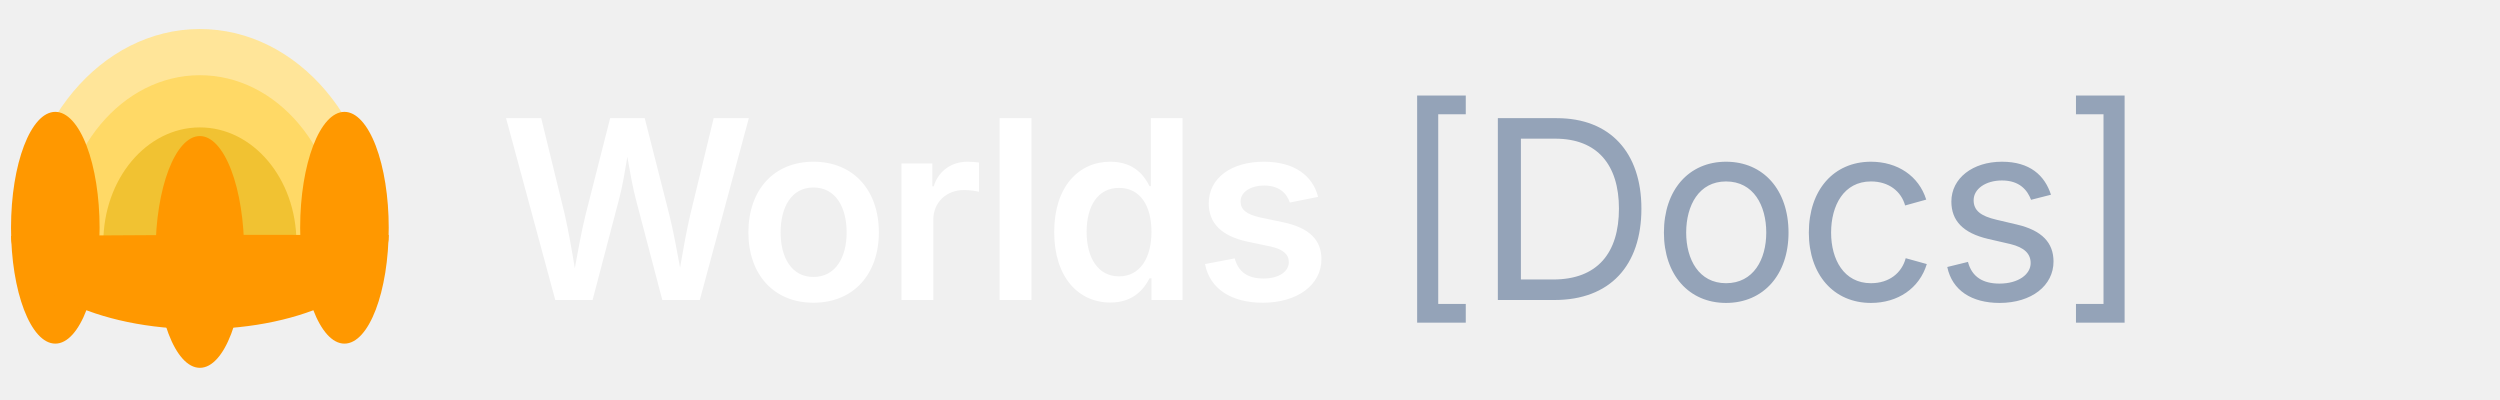
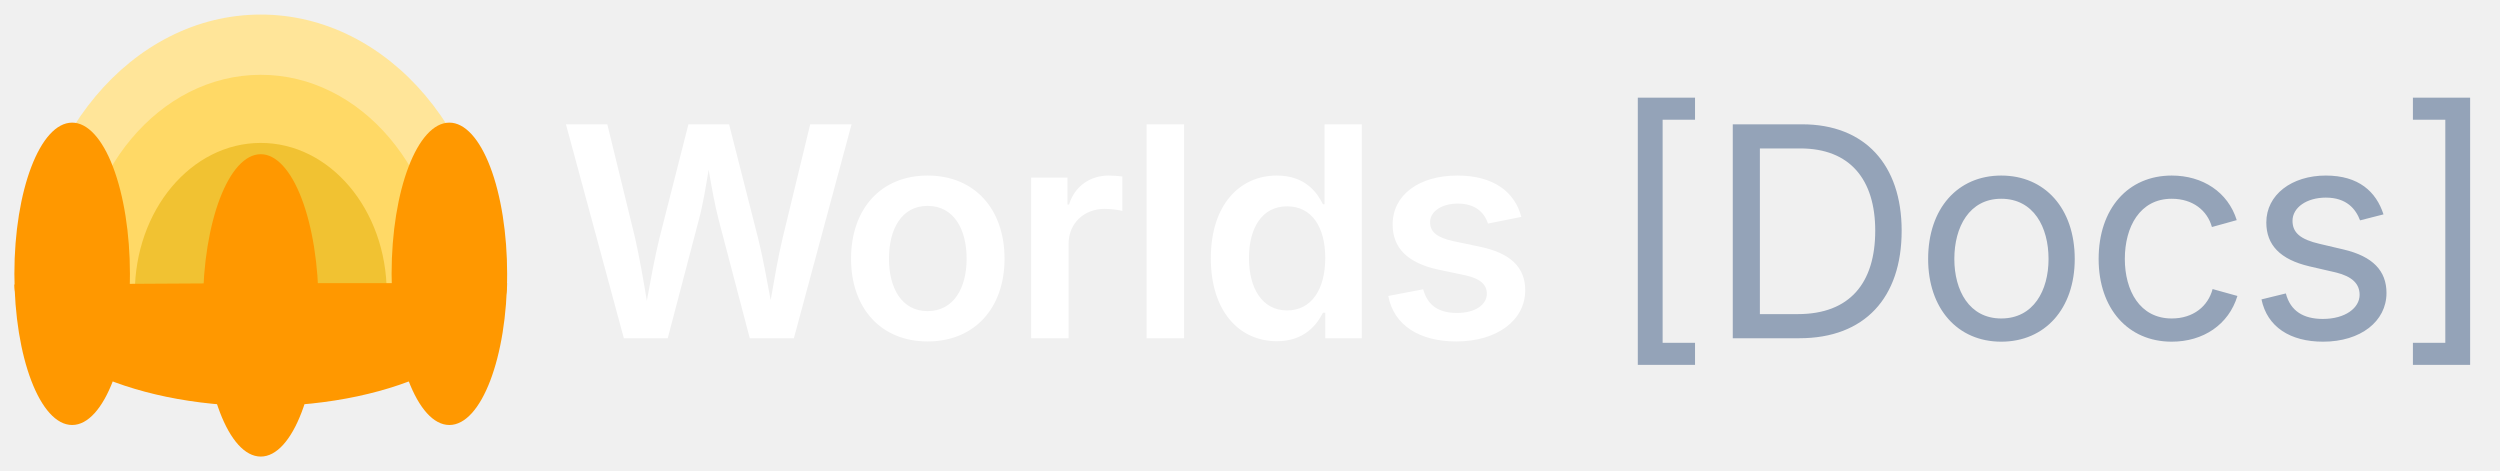
- <svg xmlns="http://www.w3.org/2000/svg" width="200" height="32" viewBox="0 0 200 32" fill="none">
-   <g transform="scale(0.0615)">
+ <svg xmlns="http://www.w3.org/2000/svg" width="170" height="32" viewBox="0 0 170 32" fill="none">
+   <g transform="translate(0, -1.585) scale(0.0682)">
    <clipPath id="p.0">
      <path d="m0 0l520.0 0l0 520.0l-520.0 0l0 -520.0z" clip-rule="nonzero" />
    </clipPath>
    <g clip-path="url(#p.0)">
      <path fill="#ffe599" d="m27.137 315.497l0 0c0.048 -153.167 103.985 -277.398 232.366 -277.737c128.381 -0.339 232.778 123.342 233.395 276.507l-232.879 1.335z" fill-rule="evenodd" />
      <path fill="#ffd966" d="m77.506 315.493l0 0c0.038 -120.039 81.491 -217.4 182.1 -217.666c100.609 -0.266 182.423 96.664 182.906 216.702l-182.502 1.046z" fill-rule="evenodd" />
      <path fill="#f1c232" d="m134.426 315.528l0 0c0.026 -82.604 56.078 -149.603 125.313 -149.786c69.235 -0.183 125.535 66.519 125.867 149.122l-125.589 0.72z" fill-rule="evenodd" />
      <path fill="#ff9800" d="m202.396 327.732l0 0c0 -83.252 25.789 -150.742 57.602 -150.742l0 0c15.277 0 29.928 15.882 40.731 44.151c10.803 28.27 16.871 66.611 16.871 106.59l0 0c0 83.252 -25.789 150.742 -57.602 150.742l0 0c-31.813 0 -57.602 -67.489 -57.602 -150.742z" fill-rule="evenodd" />
      <path fill="#ff9800" d="m390.455 296.25l0 0c0 -83.252 25.789 -150.742 57.602 -150.742l0 0c15.277 0 29.928 15.882 40.731 44.151c10.803 28.27 16.871 66.611 16.871 106.59l0 0c0 83.252 -25.789 150.742 -57.602 150.742l0 0c-31.813 0 -57.602 -67.489 -57.602 -150.742z" fill-rule="evenodd" />
      <path fill="#ff9800" d="m14.34 296.25l0 0c0 -83.252 25.789 -150.742 57.602 -150.742l0 0c15.277 0 29.928 15.882 40.731 44.151c10.803 28.27 16.871 66.611 16.871 106.59l0 0c0 83.252 -25.789 150.742 -57.602 150.742l0 0c-31.813 0 -57.602 -67.489 -57.602 -150.742z" fill-rule="evenodd" />
      <path fill="#ff9800" d="m505.649 305.617l0 0c-0.121 67.465 -109.279 122.224 -244.354 122.581c-135.076 0.357 -245.387 -53.823 -246.936 -121.284l245.637 -1.408z" fill-rule="evenodd" />
    </g>
  </g>
-   <text x="40" y="24" font-family="Inter, -apple-system, BlinkMacSystemFont, Segoe UI, Roboto, sans-serif" font-weight="600" font-size="20" fill="#FFFFFF" letter-spacing="-0.02em">Worlds <tspan font-weight="400" fill="#94A3B8">[Docs]</tspan>
+   <text x="38" y="23" font-family="Inter, -apple-system, BlinkMacSystemFont, Segoe UI, Roboto, sans-serif" font-weight="600" font-size="20" fill="#FFFFFF" letter-spacing="-0.02em">Worlds <tspan font-weight="400" fill="#94A3B8">[Docs]</tspan>
  </text>
</svg>
